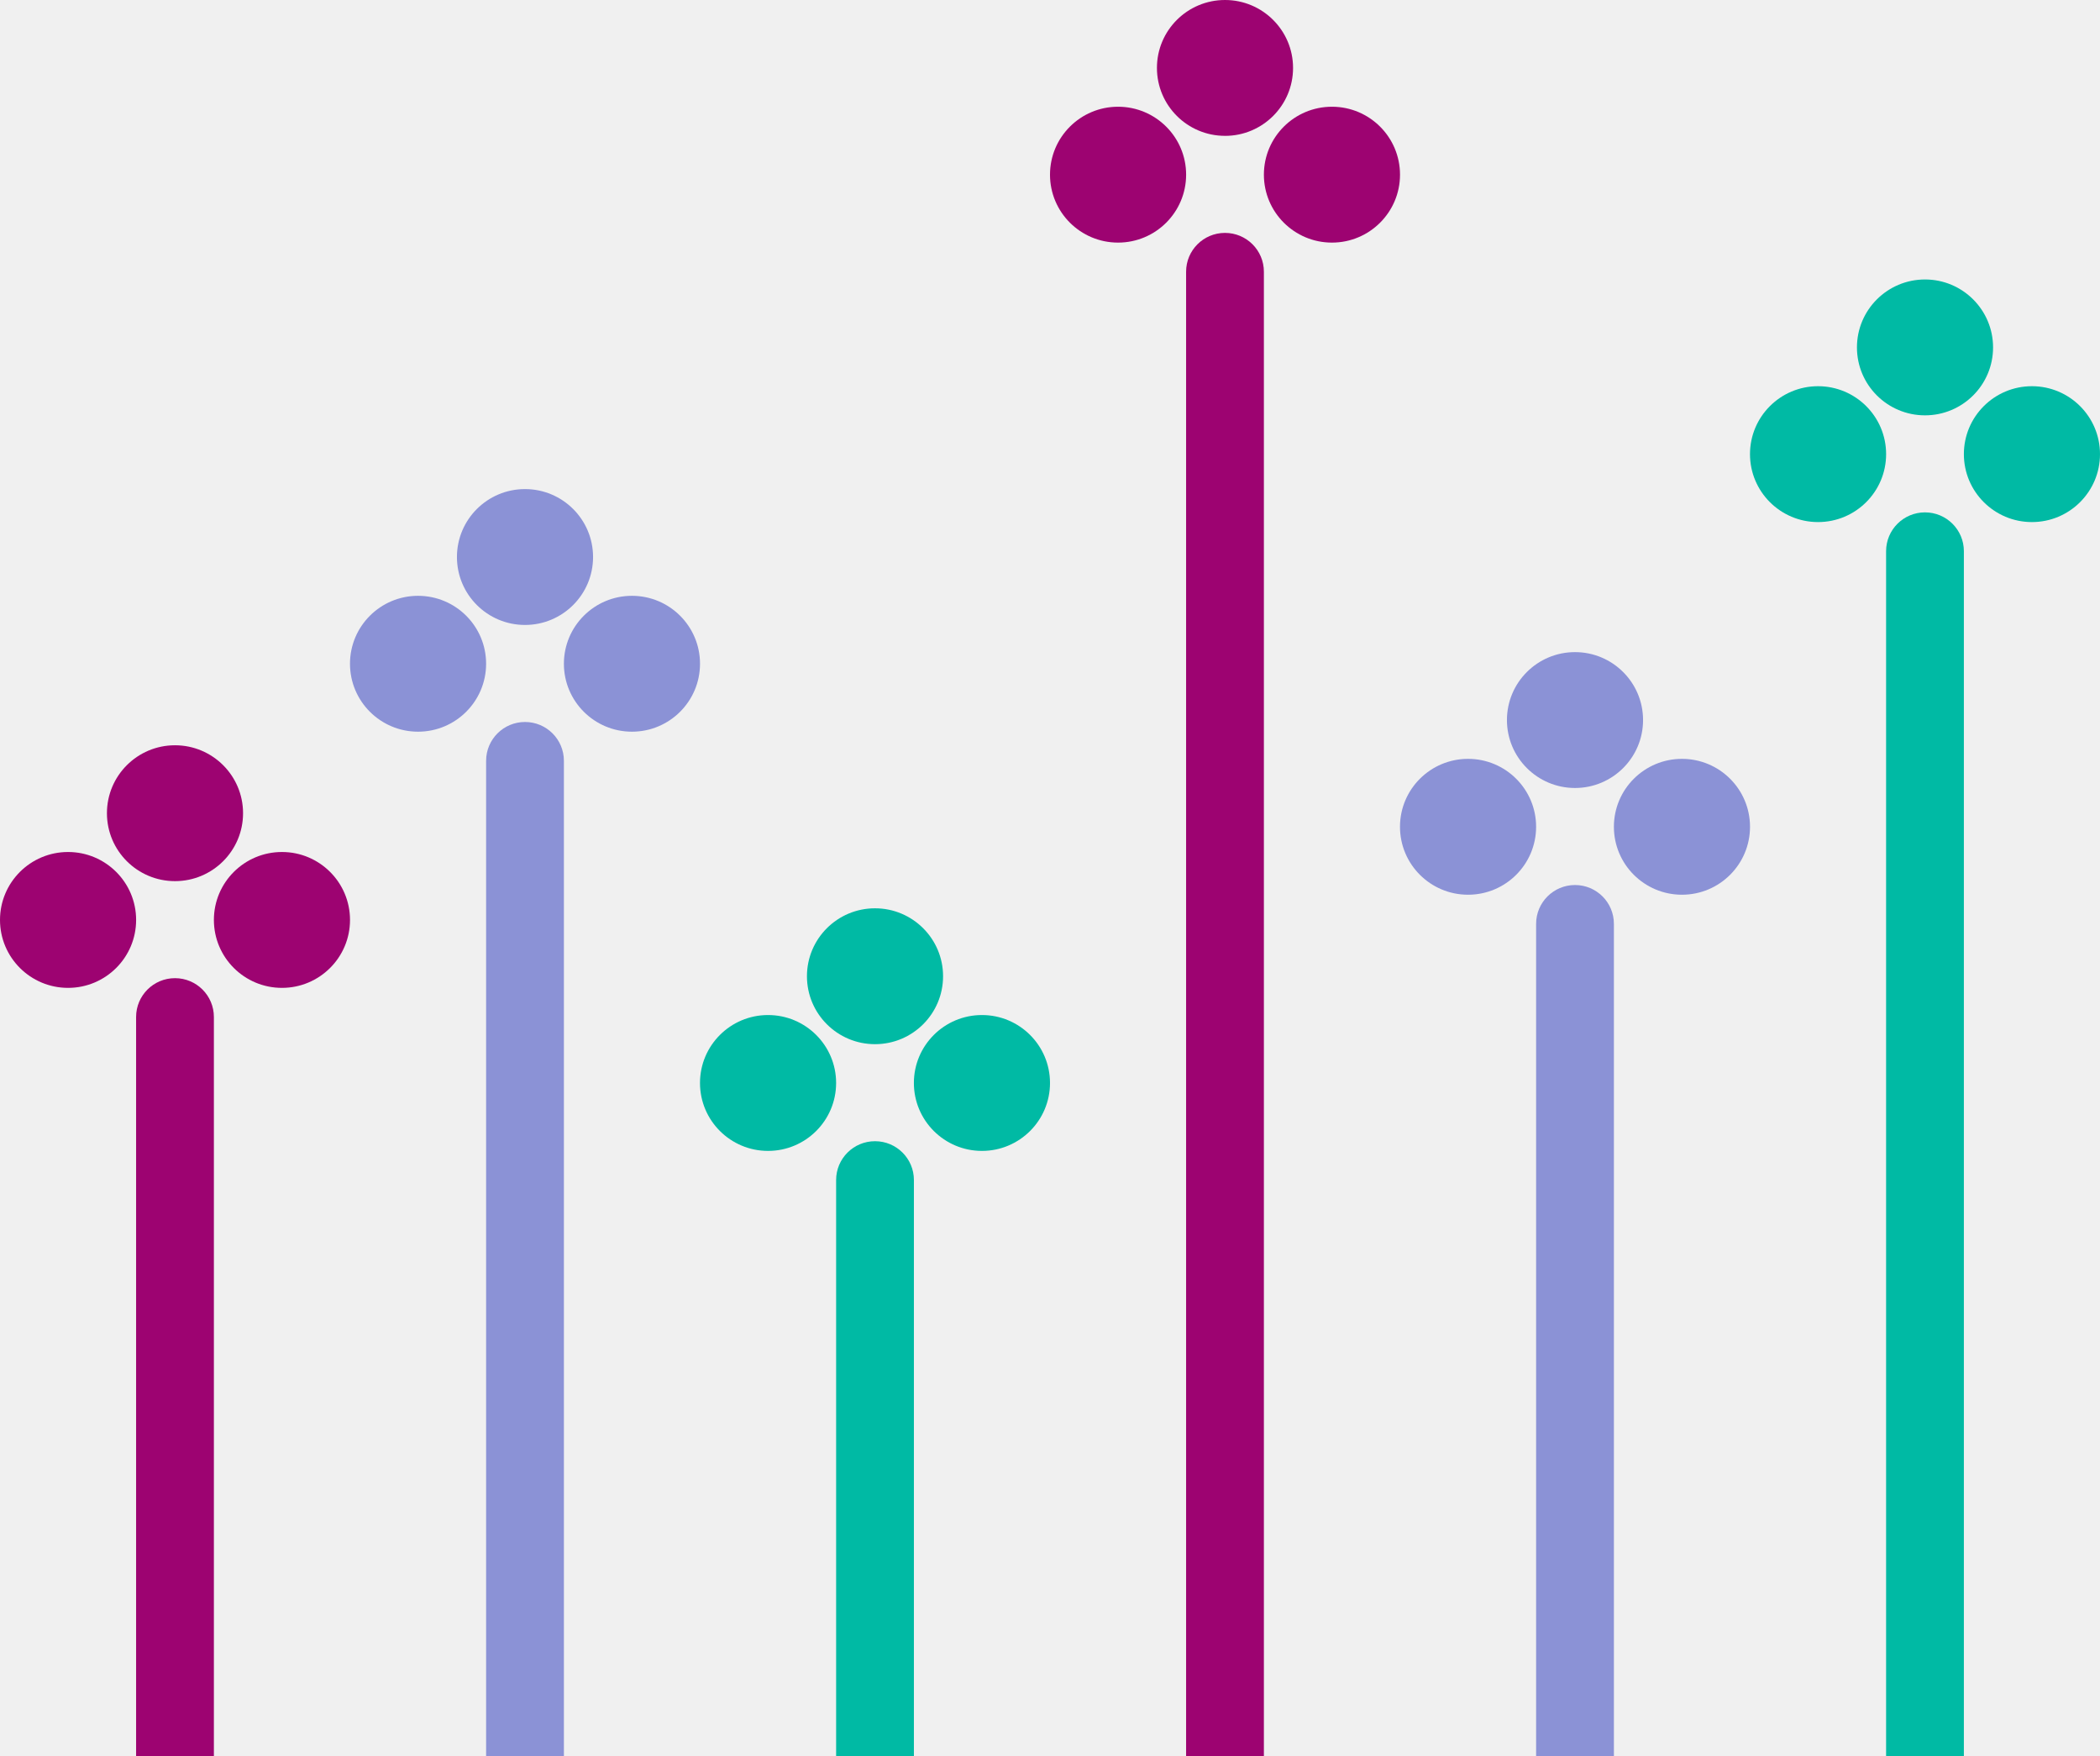
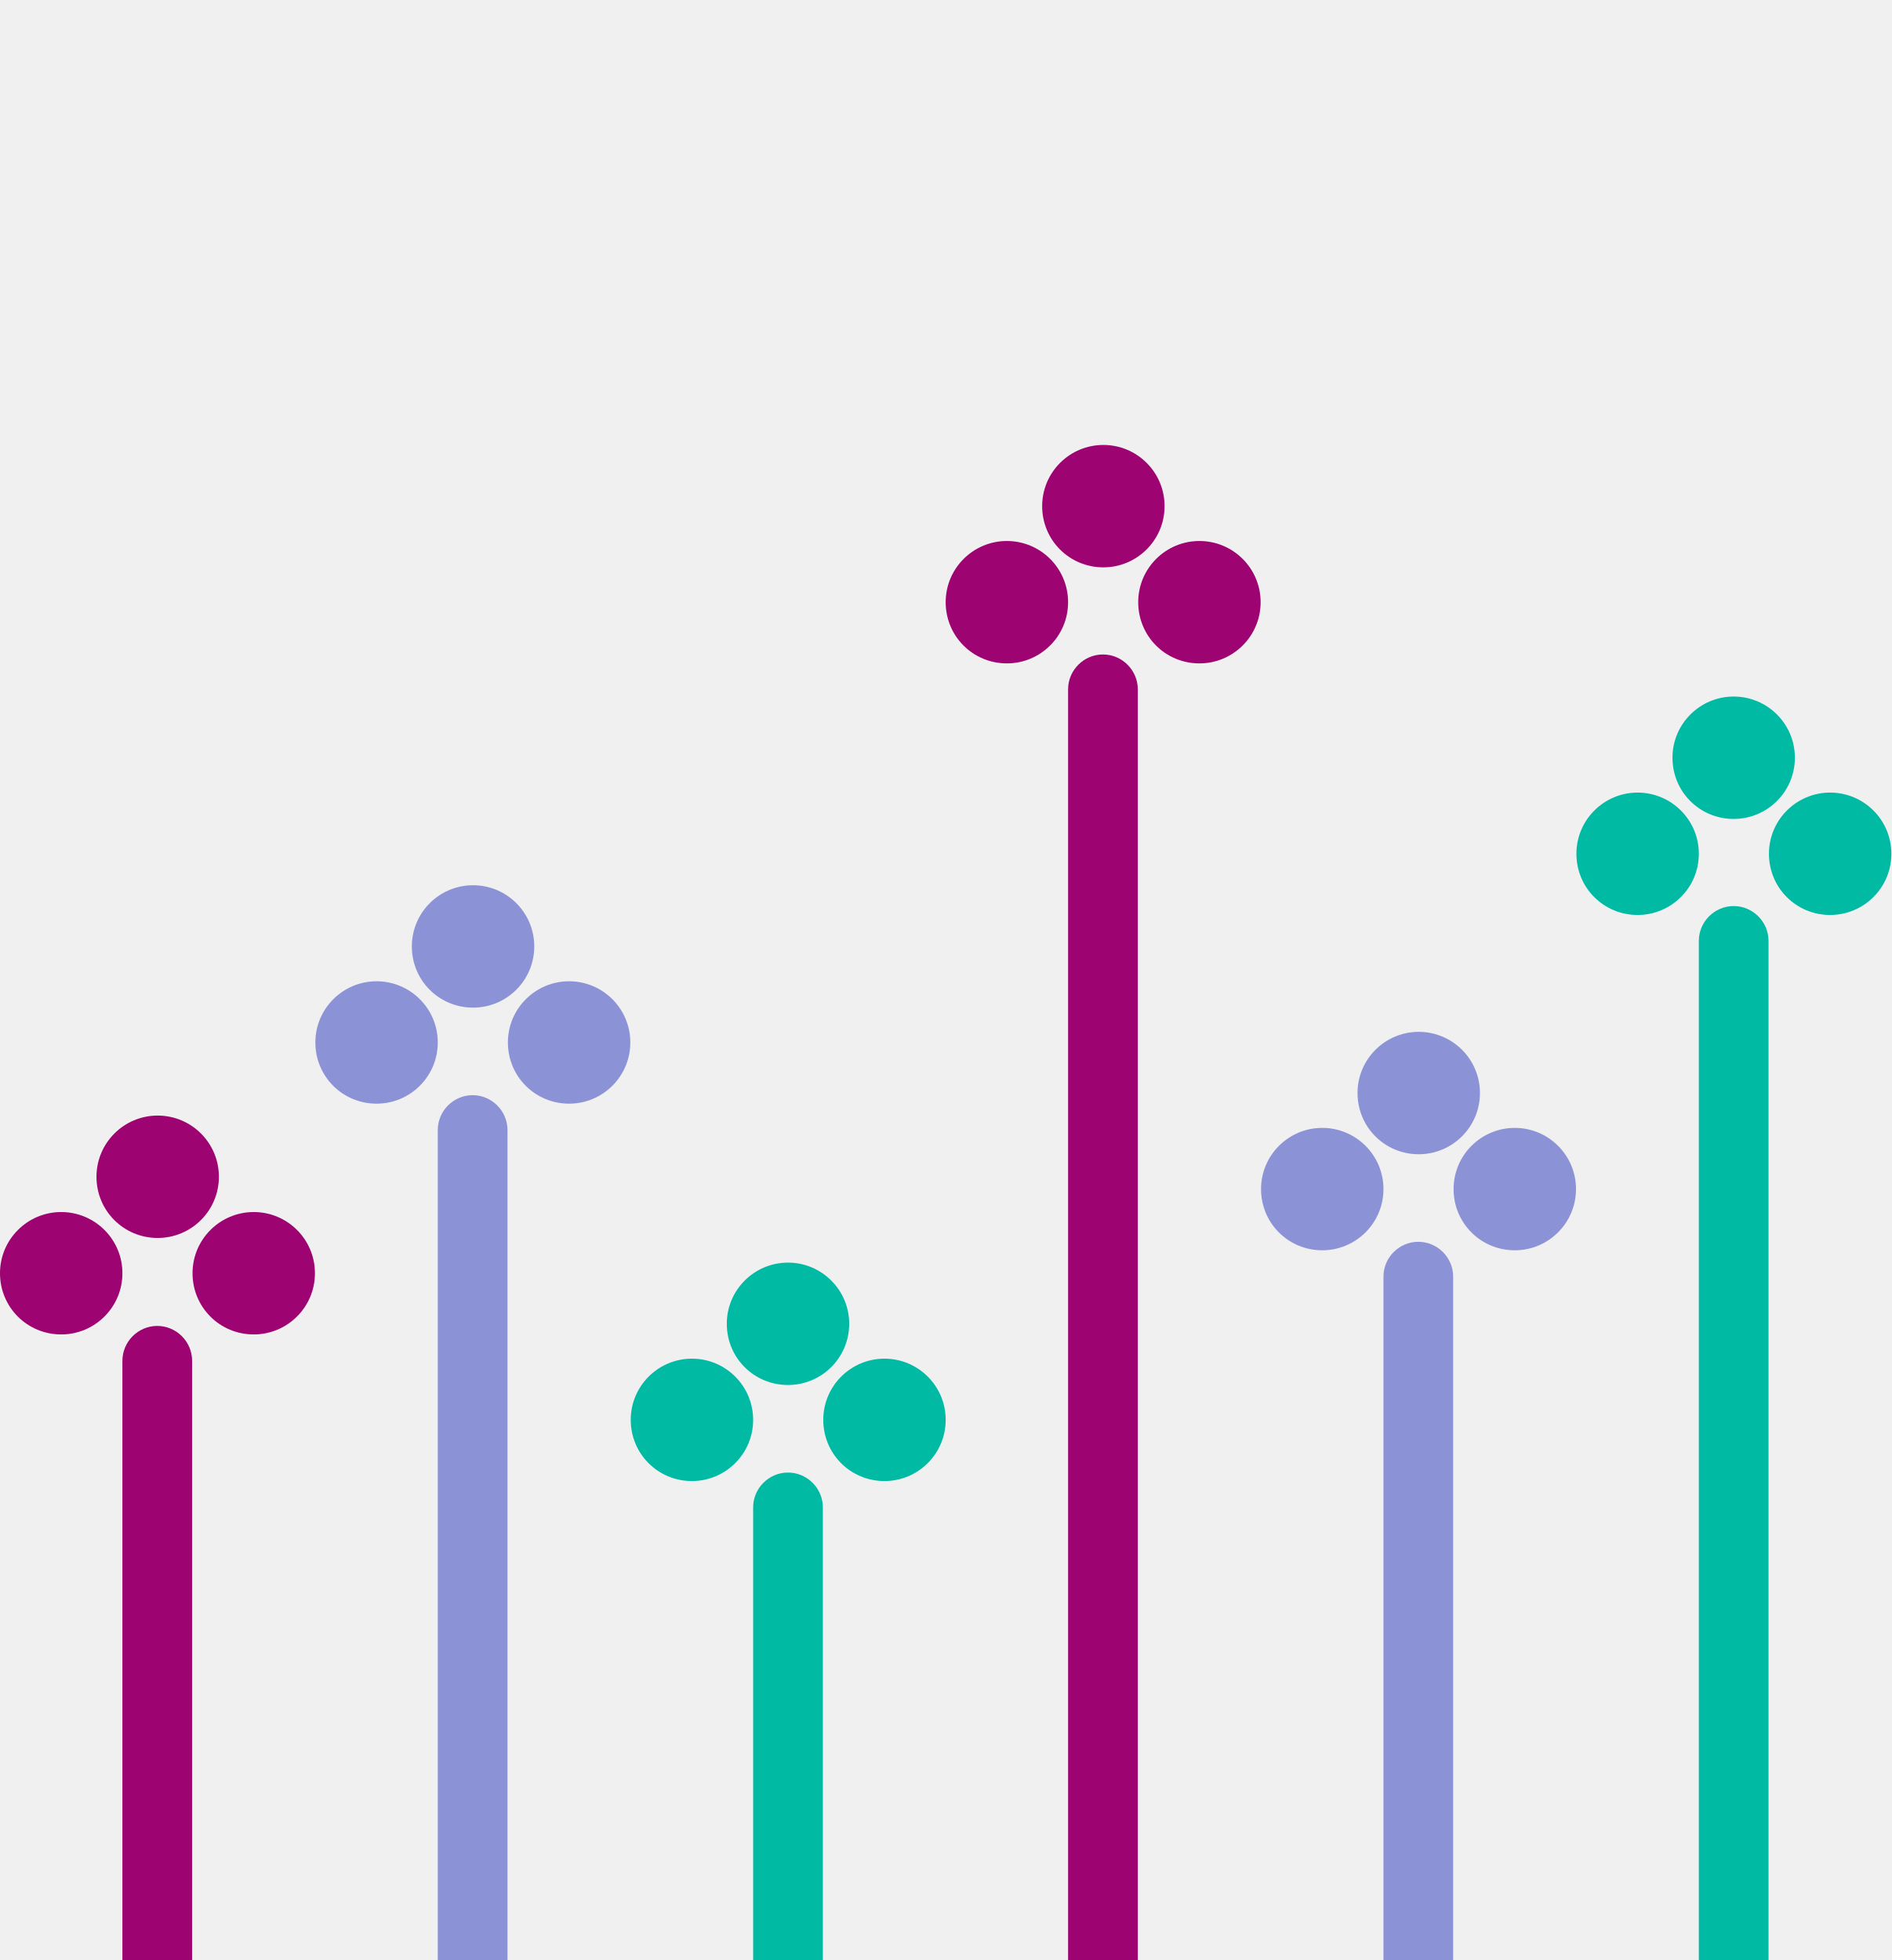
- <svg xmlns="http://www.w3.org/2000/svg" width="445" height="372" viewBox="0 0 445 372" fill="none">
-   <g clip-path="url(#clip0_395_608)">
-     <path d="M236.922 51.397C228.957 51.397 222.5 44.953 222.5 37.005C222.5 29.056 228.957 22.612 236.922 22.612C244.888 22.612 251.345 29.056 251.345 37.005C251.345 44.953 244.888 51.397 236.922 51.397Z" fill="#9D0371" />
-     <path d="M259.583 28.78C251.617 28.78 245.16 22.337 245.16 14.388C245.16 6.439 251.622 0 259.583 0C267.544 0 274.005 6.444 274.005 14.392C274.005 22.341 267.548 28.785 259.583 28.785" fill="#9D0371" />
-     <path d="M282.247 51.397C274.281 51.397 267.824 44.953 267.824 37.005C267.824 29.056 274.281 22.612 282.247 22.612C290.212 22.612 296.669 29.056 296.669 37.005C296.669 44.953 290.212 51.397 282.247 51.397Z" fill="#9D0371" />
-     <path d="M267.823 537H251.34V57.565C251.34 53.022 255.029 49.341 259.581 49.341C264.134 49.341 267.823 53.022 267.823 57.565V537Z" fill="#9D0371" />
-     <path d="M14.422 209.287C6.457 209.287 0 202.844 0 194.895C0 186.946 6.457 180.502 14.422 180.502C22.388 180.502 28.845 186.946 28.845 194.895C28.845 202.844 22.388 209.287 14.422 209.287Z" fill="#9D0371" />
-     <path d="M37.083 186.675C29.117 186.675 22.66 180.232 22.66 172.283C22.66 164.334 29.117 157.89 37.083 157.89C45.048 157.89 51.505 164.334 51.505 172.283C51.505 180.232 45.048 186.675 37.083 186.675Z" fill="#9D0371" />
-     <path d="M59.747 209.287C51.781 209.287 45.324 202.844 45.324 194.895C45.324 186.946 51.781 180.502 59.747 180.502C67.712 180.502 74.169 186.946 74.169 194.895C74.169 202.844 67.712 209.287 59.747 209.287Z" fill="#9D0371" />
-     <path d="M45.323 537H28.84V215.455C28.84 210.913 32.529 207.231 37.081 207.231C41.634 207.231 45.323 210.913 45.323 215.455V536.996V537Z" fill="#9D0371" />
-     <path d="M311.087 189.553C303.121 189.553 296.664 183.109 296.664 175.16C296.664 167.211 303.121 160.768 311.087 160.768C319.052 160.768 325.509 167.211 325.509 175.16C325.509 183.109 319.052 189.553 311.087 189.553Z" fill="#8B92D6" />
-     <path d="M333.751 166.94C325.785 166.94 319.328 160.497 319.328 152.548C319.328 144.599 325.785 138.156 333.751 138.156C341.716 138.156 348.173 144.599 348.173 152.548C348.173 160.497 341.716 166.94 333.751 166.94Z" fill="#8B92D6" />
-     <path d="M356.415 189.553C348.449 189.553 341.992 183.109 341.992 175.16C341.992 167.211 348.449 160.768 356.415 160.768C364.38 160.768 370.837 167.211 370.837 175.16C370.837 183.109 364.38 189.553 356.415 189.553Z" fill="#8B92D6" />
-     <path d="M341.993 537H325.51V195.721C325.51 191.178 329.199 187.497 333.751 187.497C338.304 187.497 341.993 191.178 341.993 195.721V537Z" fill="#8B92D6" />
-     <path d="M88.587 155.013C80.621 155.013 74.164 148.569 74.164 140.62C74.164 132.671 80.621 126.228 88.587 126.228C96.552 126.228 103.009 132.671 103.009 140.62C103.009 148.569 96.552 155.013 88.587 155.013Z" fill="#8B92D6" />
-     <path d="M111.251 132.4C103.285 132.4 96.828 125.957 96.828 118.008C96.828 110.059 103.285 103.616 111.251 103.616C119.216 103.616 125.673 110.059 125.673 118.008C125.673 125.957 119.216 132.4 111.251 132.4Z" fill="#8B92D6" />
-     <path d="M133.915 155.013C125.949 155.013 119.492 148.569 119.492 140.62C119.492 132.671 125.949 126.228 133.915 126.228C141.88 126.228 148.337 132.671 148.337 140.62C148.337 148.569 141.88 155.013 133.915 155.013Z" fill="#8B92D6" />
-     <path d="M119.493 537H103.01V161.181C103.01 156.638 106.699 152.957 111.251 152.957C115.804 152.957 119.493 156.638 119.493 161.181V537Z" fill="#8B92D6" />
-     <path d="M162.754 243.827C154.789 243.827 148.332 237.384 148.332 229.435C148.332 221.486 154.789 215.042 162.754 215.042C170.72 215.042 177.177 221.486 177.177 229.435C177.177 237.384 170.72 243.827 162.754 243.827Z" fill="#00BAA4" />
-     <path d="M185.419 221.215C177.453 221.215 170.996 214.772 170.996 206.823C170.996 198.874 177.453 192.43 185.419 192.43C193.384 192.43 199.841 198.874 199.841 206.823C199.841 214.772 193.384 221.215 185.419 221.215Z" fill="#00BAA4" />
-     <path d="M208.079 243.827C200.113 243.827 193.656 237.384 193.656 229.435C193.656 221.486 200.113 215.042 208.079 215.042C216.044 215.042 222.501 221.486 222.501 229.435C222.501 237.384 216.044 243.827 208.079 243.827Z" fill="#00BAA4" />
-     <path d="M193.661 537H177.178V249.995C177.178 245.453 180.867 241.771 185.419 241.771C189.971 241.771 193.661 245.453 193.661 249.995V537Z" fill="#00BAA4" />
-     <path d="M385.254 110.605C377.289 110.605 370.832 104.162 370.832 96.213C370.832 88.264 377.289 81.82 385.254 81.82C393.22 81.82 399.677 88.264 399.677 96.213C399.677 104.162 393.22 110.605 385.254 110.605Z" fill="#00BAA4" />
-     <path d="M407.919 87.993C399.953 87.993 393.496 81.55 393.496 73.601C393.496 65.652 399.953 59.208 407.919 59.208C415.884 59.208 422.341 65.652 422.341 73.601C422.341 81.55 415.884 87.993 407.919 87.993Z" fill="#00BAA4" />
-     <path d="M430.577 110.605C422.611 110.605 416.154 104.162 416.154 96.213C416.154 88.264 422.611 81.82 430.577 81.82C438.542 81.82 444.999 88.264 444.999 96.213C444.999 104.162 438.542 110.605 430.577 110.605Z" fill="#00BAA4" />
-     <path d="M416.155 537H399.672V116.774C399.672 112.231 403.361 108.549 407.913 108.549C412.466 108.549 416.155 112.231 416.155 116.774V537Z" fill="#00BAA4" />
+ <svg xmlns="http://www.w3.org/2000/svg" version="1.1" viewBox="0 0 445 461.2">
+   <defs>
+     <style>
+       .cls-1 {
+         fill: #00baa4;
+       }
+ 
+       .cls-2 {
+         fill: #9d0371;
+       }
+ 
+       .cls-3 {
+         fill: #8b92d6;
+       }
+     </style>
+   </defs>
+   <g>
+     <g id="Livello_1">
+       <g>
+         <path class="cls-1" d="M385.3,215.3c-8,0-14.4-6.4-14.4-14.4s6.5-14.4,14.4-14.4,14.4,6.4,14.4,14.4-6.5,14.4-14.4,14.4Z" />
+         <path class="cls-1" d="M407.9,192.7c-8,0-14.4-6.4-14.4-14.4s6.5-14.4,14.4-14.4,14.4,6.4,14.4,14.4-6.5,14.4-14.4,14.4Z" />
+         <path class="cls-1" d="M430.6,215.3c-8,0-14.4-6.4-14.4-14.4s6.5-14.4,14.4-14.4,14.4,6.4,14.4,14.4-6.5,14.4-14.4,14.4Z" />
+         <path class="cls-1" d="M416.2,641.7h-16.5V221.4c0-4.5,3.7-8.2,8.2-8.2s8.2,3.7,8.2,8.2v420.2Z" />
+       </g>
+       <g>
+         <path class="cls-3" d="M311.1,294.2c-8,0-14.4-6.4-14.4-14.4s6.5-14.4,14.4-14.4,14.4,6.4,14.4,14.4-6.5,14.4-14.4,14.4Z" />
+         <path class="cls-3" d="M333.8,271.6c-8,0-14.4-6.4-14.4-14.4s6.5-14.4,14.4-14.4,14.4,6.4,14.4,14.4-6.5,14.4-14.4,14.4Z" />
+         <path class="cls-3" d="M356.4,294.2c-8,0-14.4-6.4-14.4-14.4s6.5-14.4,14.4-14.4,14.4,6.4,14.4,14.4-6.5,14.4-14.4,14.4Z" />
+         <path class="cls-3" d="M342,641.7h-16.5v-341.3c0-4.5,3.7-8.2,8.2-8.2s8.2,3.7,8.2,8.2v341.3Z" />
+       </g>
+       <g>
+         <path class="cls-2" d="M236.9,156.1c-8,0-14.4-6.4-14.4-14.4s6.5-14.4,14.4-14.4,14.4,6.4,14.4,14.4-6.5,14.4-14.4,14.4Z" />
+         <path class="cls-2" d="M259.6,133.5c-8,0-14.4-6.4-14.4-14.4s6.5-14.4,14.4-14.4,14.4,6.4,14.4,14.4-6.5,14.4-14.4,14.4" />
+         <path class="cls-2" d="M282.2,156.1c-8,0-14.4-6.4-14.4-14.4s6.5-14.4,14.4-14.4,14.4,6.4,14.4,14.4-6.5,14.4-14.4,14.4Z" />
+         <path class="cls-2" d="M267.8,641.7h-16.5V162.2c0-4.5,3.7-8.2,8.2-8.2s8.2,3.7,8.2,8.2v479.4Z" />
+       </g>
+       <g>
+         <path class="cls-1" d="M162.8,348.5c-8,0-14.4-6.4-14.4-14.4s6.5-14.4,14.4-14.4,14.4,6.4,14.4,14.4-6.5,14.4-14.4,14.4Z" />
+         <path class="cls-1" d="M185.4,325.9c-8,0-14.4-6.4-14.4-14.4s6.5-14.4,14.4-14.4,14.4,6.4,14.4,14.4-6.5,14.4-14.4,14.4Z" />
+         <path class="cls-1" d="M208.1,348.5c-8,0-14.4-6.4-14.4-14.4s6.5-14.4,14.4-14.4,14.4,6.4,14.4,14.4-6.5,14.4-14.4,14.4Z" />
+         <path class="cls-1" d="M193.7,641.7h-16.5v-287c0-4.5,3.7-8.2,8.2-8.2s8.2,3.7,8.2,8.2v287Z" />
+       </g>
+       <g>
+         <path class="cls-3" d="M88.6,259.7c-8,0-14.4-6.4-14.4-14.4s6.5-14.4,14.4-14.4,14.4,6.4,14.4,14.4-6.5,14.4-14.4,14.4Z" />
+         <path class="cls-3" d="M111.3,237.1c-8,0-14.4-6.4-14.4-14.4s6.5-14.4,14.4-14.4,14.4,6.4,14.4,14.4-6.5,14.4-14.4,14.4Z" />
+         <path class="cls-3" d="M133.9,259.7c-8,0-14.4-6.4-14.4-14.4s6.5-14.4,14.4-14.4,14.4,6.4,14.4,14.4-6.5,14.4-14.4,14.4Z" />
+         <path class="cls-3" d="M119.5,641.7h-16.5v-375.8c0-4.5,3.7-8.2,8.2-8.2s8.2,3.7,8.2,8.2v375.8Z" />
+       </g>
+       <g>
+         <path class="cls-2" d="M14.4,314c-8,0-14.4-6.4-14.4-14.4s6.5-14.4,14.4-14.4,14.4,6.4,14.4,14.4-6.5,14.4-14.4,14.4Z" />
+         <path class="cls-2" d="M37.1,291.3c-8,0-14.4-6.4-14.4-14.4s6.5-14.4,14.4-14.4,14.4,6.4,14.4,14.4-6.5,14.4-14.4,14.4Z" />
+         <path class="cls-2" d="M59.7,314c-8,0-14.4-6.4-14.4-14.4s6.5-14.4,14.4-14.4,14.4,6.4,14.4,14.4-6.5,14.4-14.4,14.4Z" />
+         <path class="cls-2" d="M45.3,641.7h-16.5v-321.5c0-4.5,3.7-8.2,8.2-8.2s8.2,3.7,8.2,8.2v321.5h0Z" />
+       </g>
+     </g>
  </g>
-   <defs>
-     <clipPath id="clip0_395_608">
-       <rect width="445" height="537" fill="white" />
-     </clipPath>
-   </defs>
</svg>
